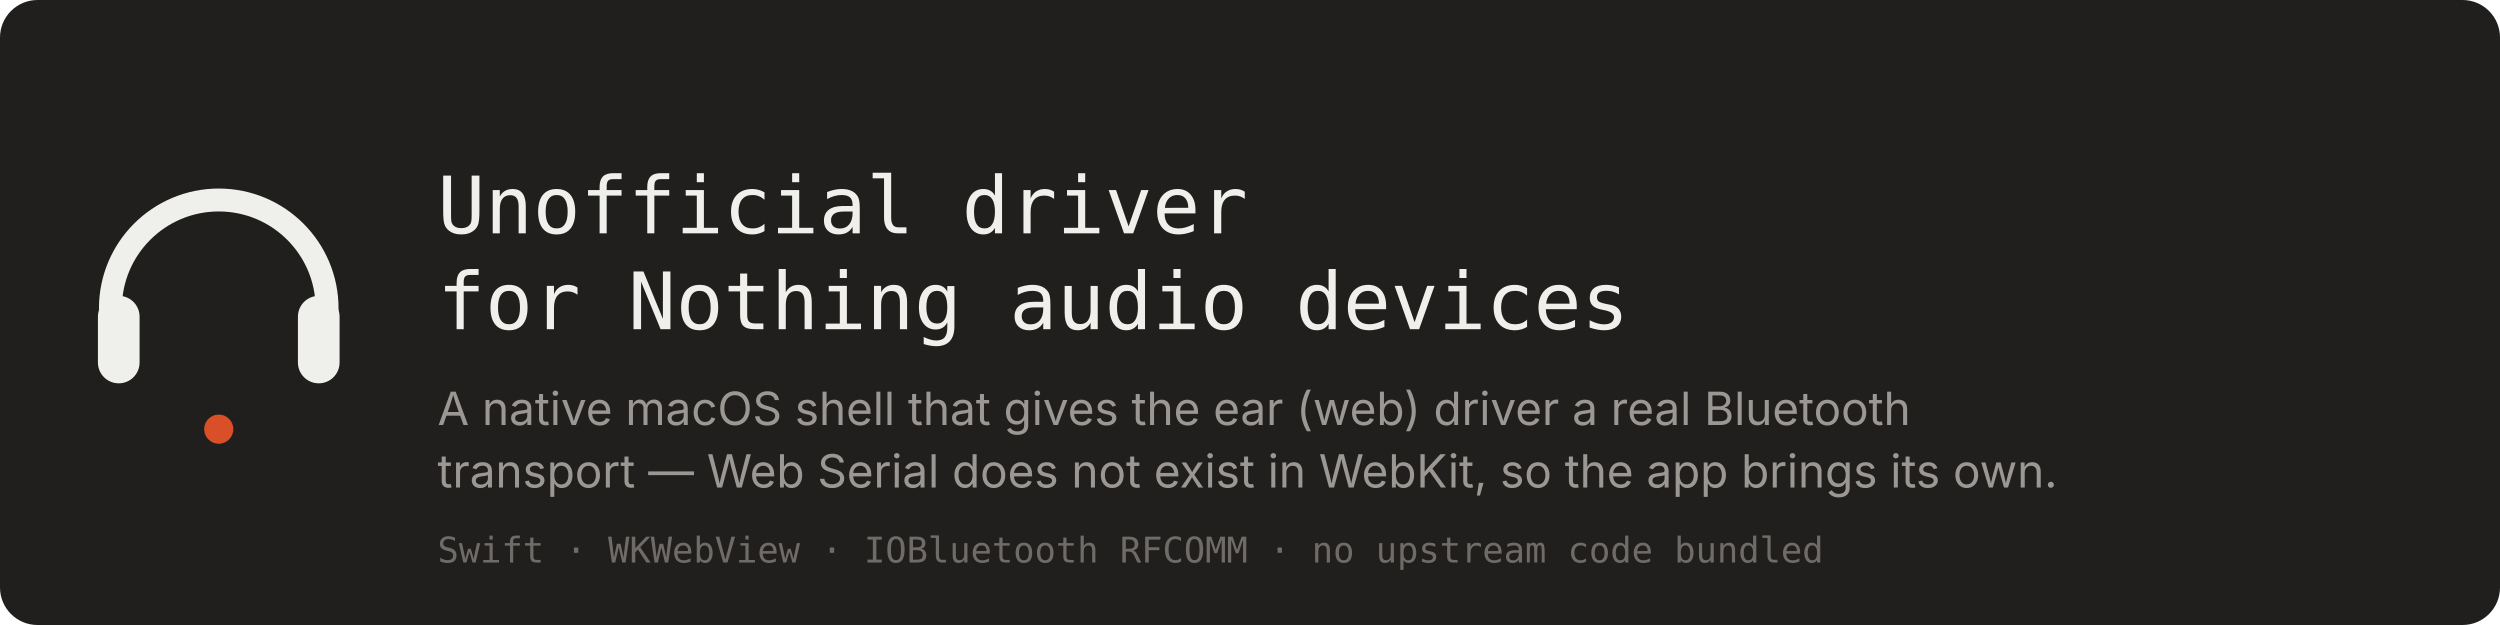
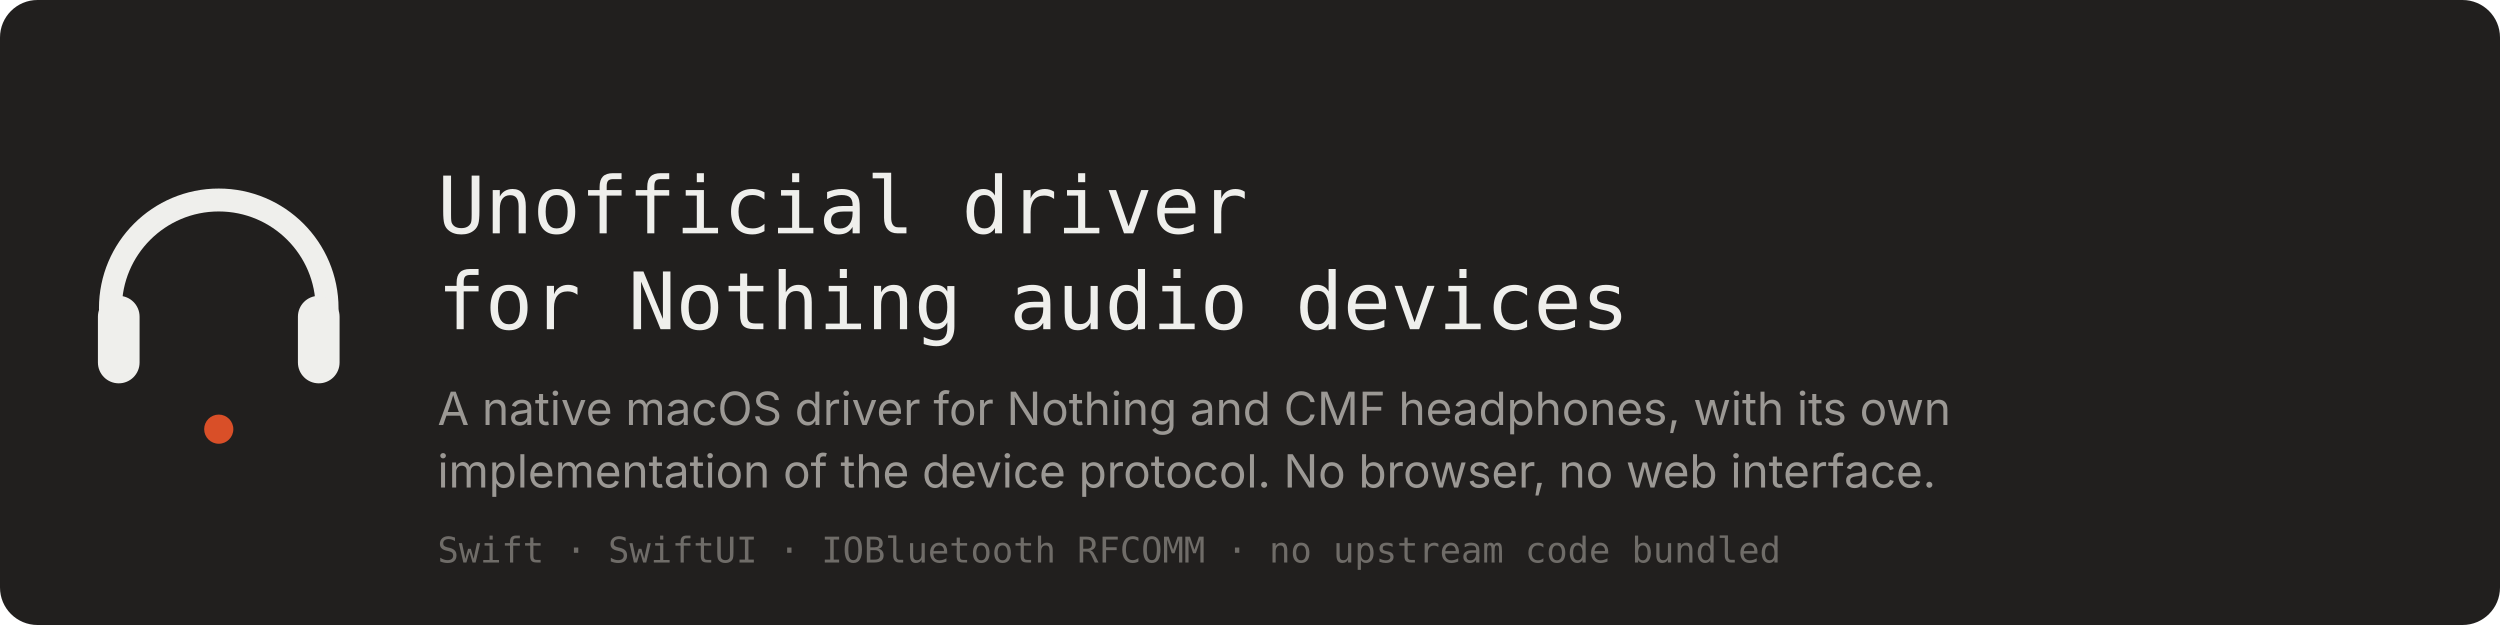
- <svg xmlns="http://www.w3.org/2000/svg" viewBox="0 0 1200 300" width="1200" height="300" role="img" aria-label="Unofficial driver for Nothing audio devices — a native macOS shell that gives the ear (web) driver a real Bluetooth transport.">
+ <svg xmlns="http://www.w3.org/2000/svg" viewBox="0 0 1200 300" width="1200" height="300" role="img" aria-label="Unofficial driver for Nothing audio devices — a native macOS driver for Nothing and CMF headphones, with its own implementation of the device protocol.">
  <rect width="1200" height="300" rx="18" fill="#211f1e" />
  <g transform="translate(105 140)" fill="none" stroke="#efefec" stroke-width="11" stroke-linecap="round">
    <path d="M-52 8 A 52 52 0 0 1 52 8" />
  </g>
  <g fill="#efefec">
    <rect x="47" y="142" width="20" height="42" rx="10" />
    <rect x="143" y="142" width="20" height="42" rx="10" />
  </g>
  <circle cx="105" cy="206" r="7" fill="#d94f28" />
  <text x="210" y="112" font-family="ui-monospace, SFMono-Regular, Menlo, monospace" font-size="38" fill="#efefec" textLength="400" lengthAdjust="spacingAndGlyphs">Unofficial driver</text>
  <text x="210" y="158" font-family="ui-monospace, SFMono-Regular, Menlo, monospace" font-size="38" fill="#efefec" textLength="588" lengthAdjust="spacingAndGlyphs">for Nothing audio devices</text>
-   <text x="210" y="204" font-family="-apple-system, BlinkMacSystemFont, Segoe UI, sans-serif" font-size="22" fill="#9b9894" textLength="740" lengthAdjust="spacingAndGlyphs">A native macOS shell that gives the ear (web) driver a real Bluetooth</text>
-   <text x="210" y="234" font-family="-apple-system, BlinkMacSystemFont, Segoe UI, sans-serif" font-size="22" fill="#9b9894" textLength="800" lengthAdjust="spacingAndGlyphs">transport — Web Serial does not exist in WebKit, so the app brings its own.</text>
-   <text x="210" y="270" font-family="ui-monospace, SFMono-Regular, Menlo, monospace" font-size="17" fill="#6f6c68" textLength="650" lengthAdjust="spacingAndGlyphs">Swift · WKWebView · IOBluetooth RFCOMM · no upstream code bundled</text>
+   <text x="210" y="204" font-family="-apple-system, BlinkMacSystemFont, Segoe UI, sans-serif" font-size="22" fill="#9b9894" textLength="700" lengthAdjust="spacingAndGlyphs">A native macOS driver for Nothing and CMF headphones, with its own</text>
+   <text x="210" y="234" font-family="-apple-system, BlinkMacSystemFont, Segoe UI, sans-serif" font-size="22" fill="#9b9894" textLength="760" lengthAdjust="spacingAndGlyphs">implementation of the device protocol. No browser, no web interface.</text>
+   <text x="210" y="270" font-family="ui-monospace, SFMono-Regular, Menlo, monospace" font-size="17" fill="#6f6c68" textLength="640" lengthAdjust="spacingAndGlyphs">Swift · SwiftUI · IOBluetooth RFCOMM · no upstream code bundled</text>
</svg>
